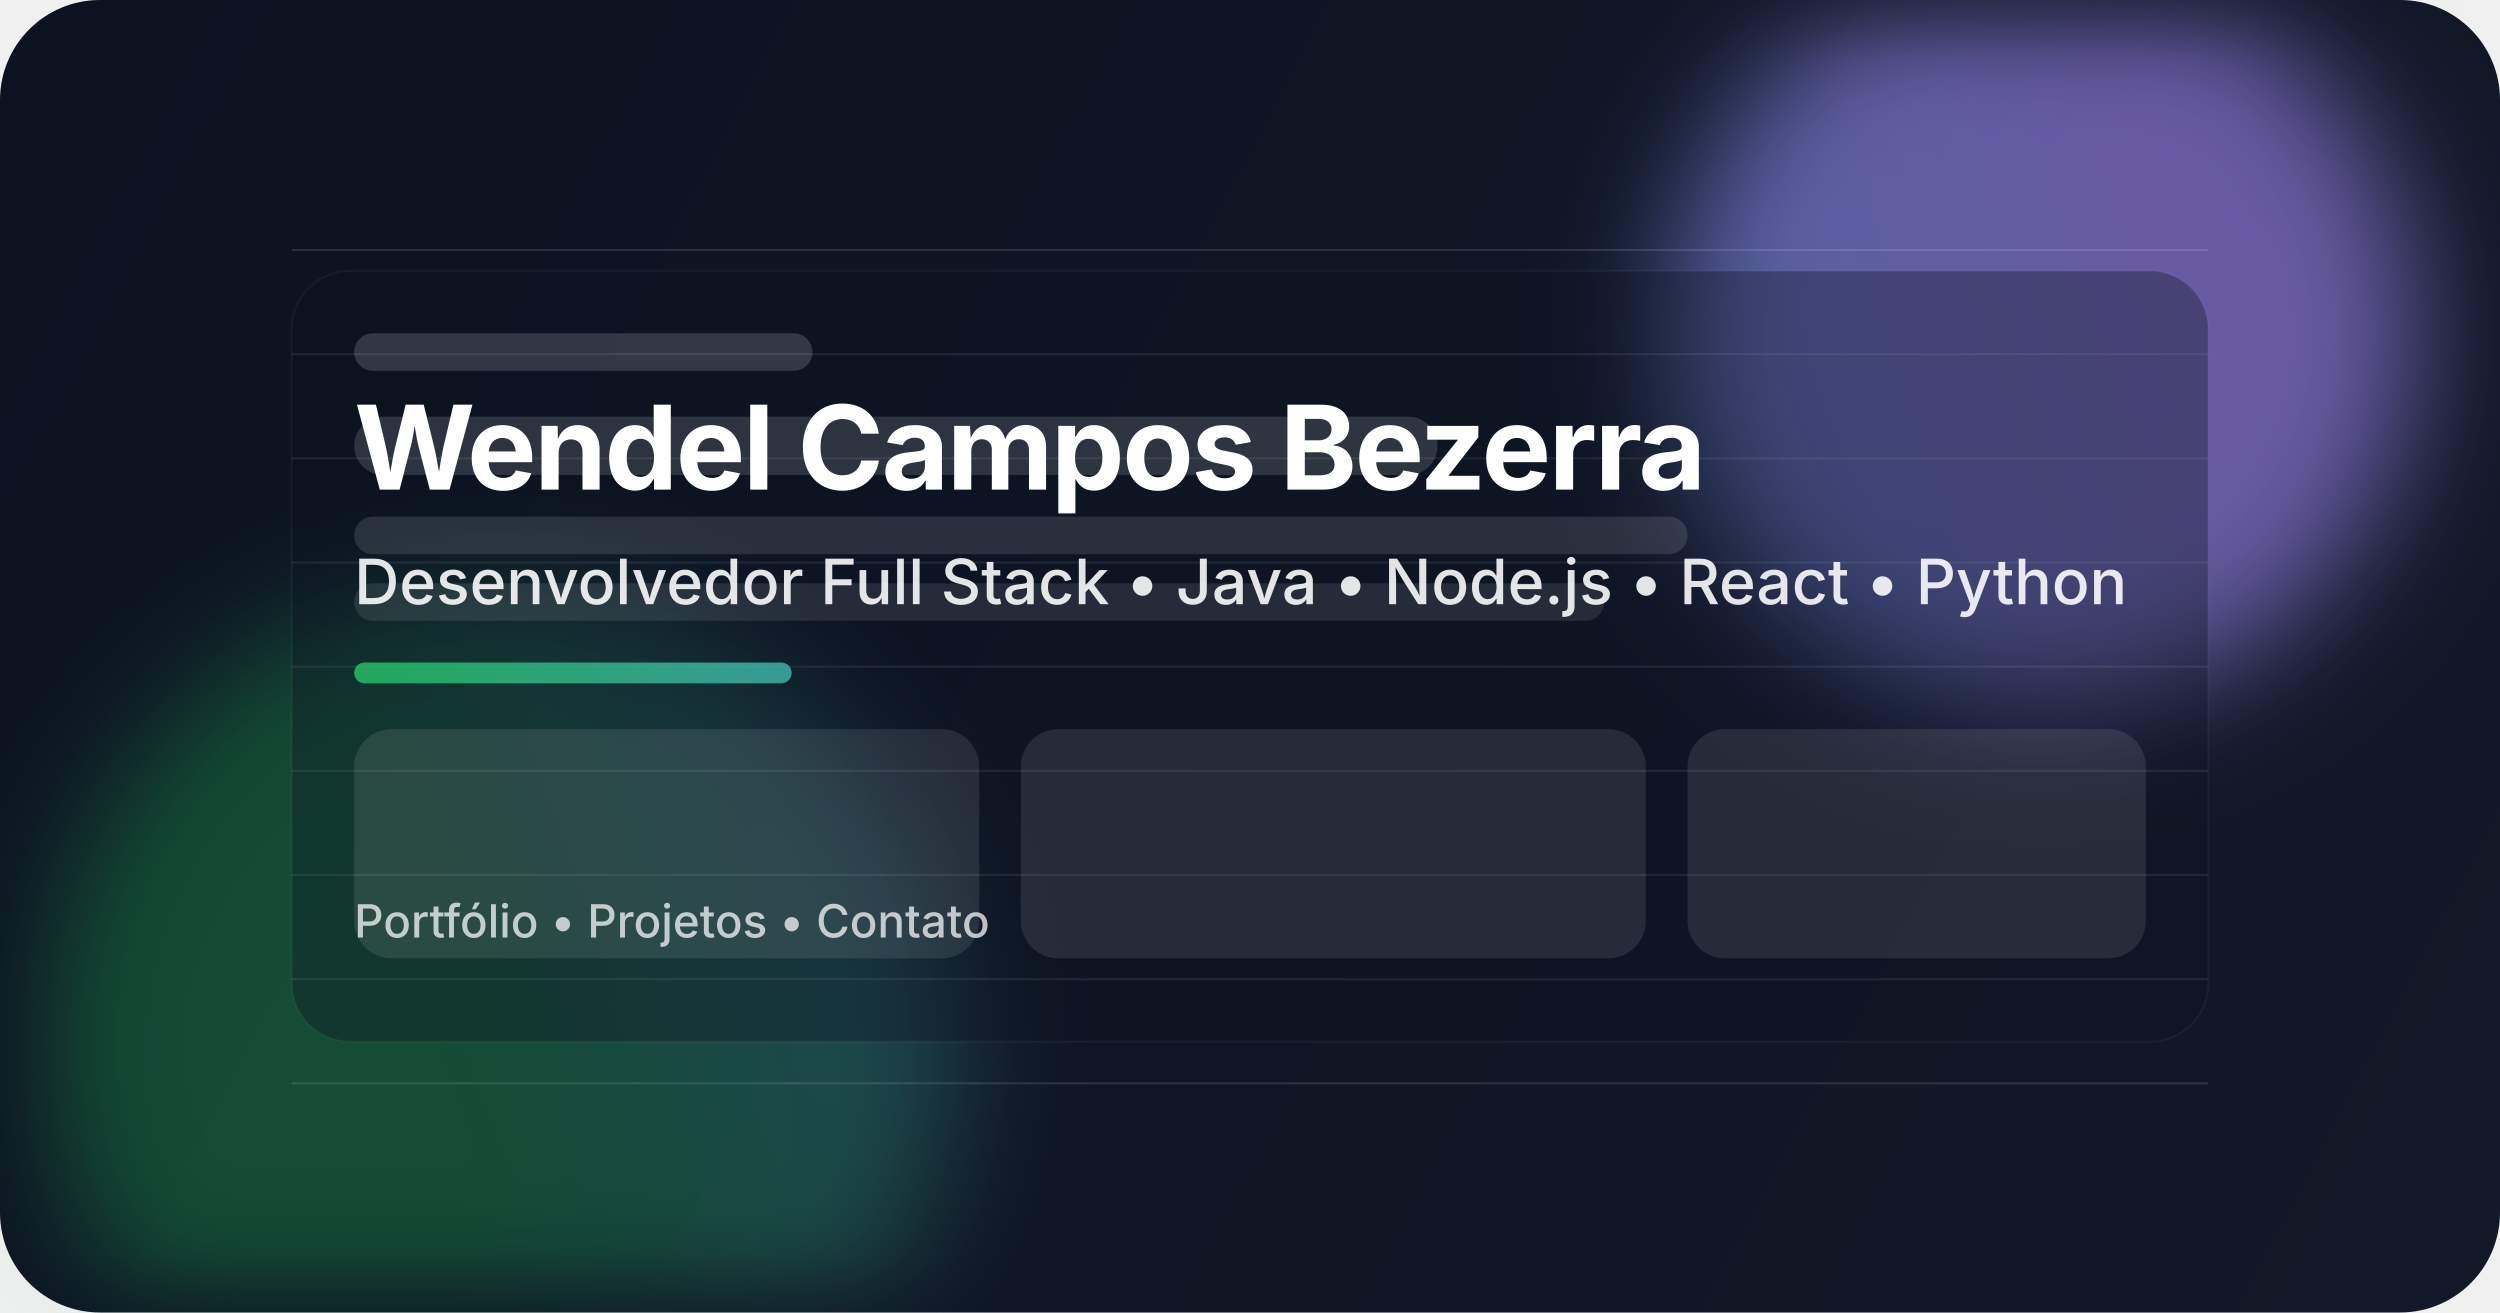
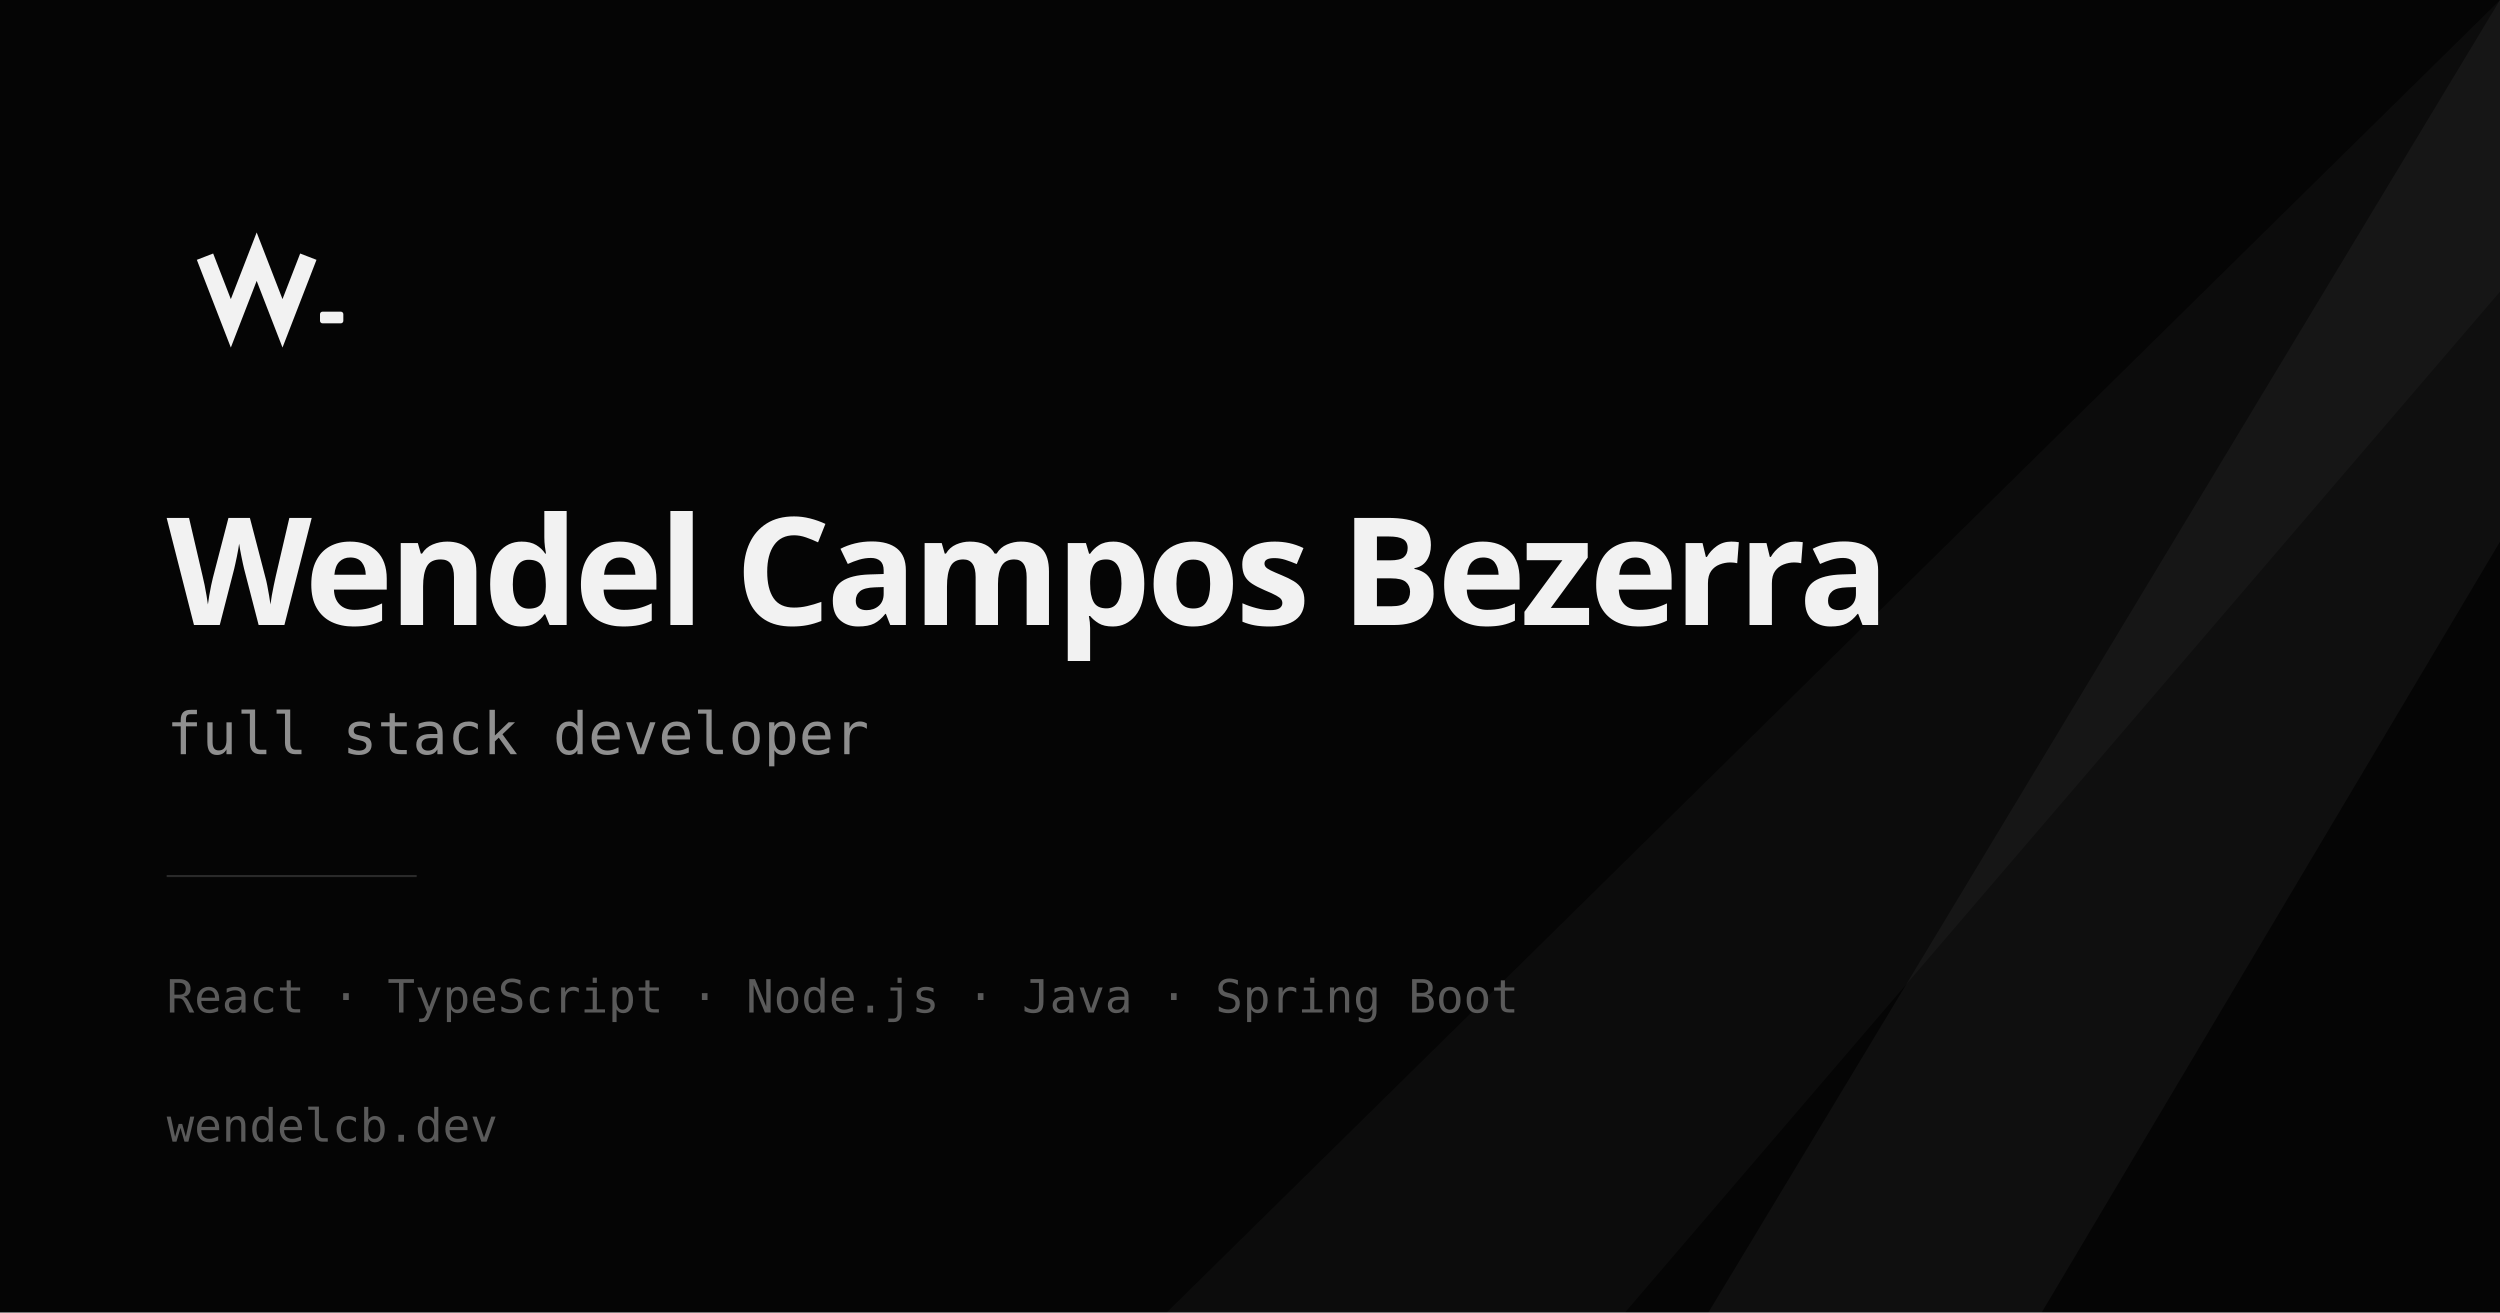
- <svg xmlns="http://www.w3.org/2000/svg" width="1200" height="630" viewBox="0 0 1200 630" fill="none">
-   <defs>
-     <linearGradient id="bg" x1="0" y1="0" x2="1200" y2="630" gradientUnits="userSpaceOnUse">
-       <stop offset="0" stop-color="#0B1220" />
-       <stop offset="1" stop-color="#111827" />
-     </linearGradient>
-     <linearGradient id="accent" x1="180" y1="420" x2="1020" y2="120" gradientUnits="userSpaceOnUse">
-       <stop offset="0" stop-color="#22C55E" stop-opacity="0.9" />
-       <stop offset="0.5" stop-color="#60A5FA" stop-opacity="0.9" />
-       <stop offset="1" stop-color="#A78BFA" stop-opacity="0.9" />
-     </linearGradient>
-     <filter id="blur" x="-20%" y="-20%" width="140%" height="140%" color-interpolation-filters="sRGB">
-       <feGaussianBlur stdDeviation="30" />
-     </filter>
-   </defs>
-   <rect width="1200" height="630" rx="48" fill="url(#bg)" />
-   <circle cx="980" cy="160" r="180" fill="url(#accent)" filter="url(#blur)" opacity="0.65" />
-   <circle cx="240" cy="500" r="220" fill="url(#accent)" filter="url(#blur)" opacity="0.35" />
-   <g opacity="0.12" stroke="#FFFFFF">
-     <path d="M140 120H1060" />
-     <path d="M140 170H1060" />
-     <path d="M140 220H1060" />
-     <path d="M140 270H1060" />
-     <path d="M140 320H1060" />
-     <path d="M140 370H1060" />
-     <path d="M140 420H1060" />
-     <path d="M140 470H1060" />
-     <path d="M140 520H1060" />
+ <svg xmlns="http://www.w3.org/2000/svg" viewBox="0 0 1200 630" width="1200" height="630">
+   <rect width="1200" height="630" fill="#050505" />
+   <path d="M1200 0 L560 630 L780 630 L1200 140 Z" fill="#FFFFFF" opacity="0.03" />
+   <path d="M1200 0 L820 630 L980 630 L1200 260 Z" fill="#FFFFFF" opacity="0.04" />
+   <g transform="translate(80 88) scale(0.2)">
+     <path d="M92 176 L154 336 L216 176 L278 336 L340 176" fill="none" stroke="#F2F2F2" stroke-width="42" stroke-linecap="butt" stroke-linejoin="miter" />
+     <rect x="368" y="308" width="56" height="28" rx="6" fill="#F2F2F2" />
  </g>
-   <g>
-     <rect x="140" y="130" width="920" height="370" rx="28" fill="#0B1220" opacity="0.35" stroke="#FFFFFF" stroke-opacity="0.12" />
-     <rect x="170" y="160" width="220" height="18" rx="9" fill="#FFFFFF" opacity="0.16" />
-     <rect x="170" y="200" width="520" height="28" rx="14" fill="#FFFFFF" opacity="0.14" />
-     <rect x="170" y="248" width="640" height="18" rx="9" fill="#FFFFFF" opacity="0.12" />
-     <rect x="170" y="280" width="600" height="18" rx="9" fill="#FFFFFF" opacity="0.10" />
-     <rect x="170" y="350" width="300" height="110" rx="18" fill="#FFFFFF" opacity="0.10" />
-     <rect x="490" y="350" width="300" height="110" rx="18" fill="#FFFFFF" opacity="0.10" />
-     <rect x="810" y="350" width="220" height="110" rx="18" fill="#FFFFFF" opacity="0.10" />
-   </g>
-   <g font-family="Inter, system-ui, -apple-system, Segoe UI, Roboto, Arial, sans-serif" fill="#FFFFFF">
-     <text x="170" y="235" font-size="56" font-weight="700" letter-spacing="-0.02em">Wendel Campos Bezerra</text>
-     <text x="170" y="290" font-size="30" font-weight="500" opacity="0.88">Desenvolvedor Full Stack • Java • Node.js • React • Python</text>
-     <text x="170" y="450" font-size="22" font-weight="500" opacity="0.72">Portfólio • Projetos • Contato</text>
-   </g>
-   <g>
-     <rect x="170" y="318" width="210" height="10" rx="5" fill="url(#accent)" opacity="0.9" />
-   </g>
+   <text x="80" y="300" font-family="'Space Grotesk','Segoe UI',sans-serif" font-size="72" font-weight="600" letter-spacing="-2" fill="#F2F2F2">Wendel Campos Bezerra</text>
+   <text x="80" y="362" font-family="'JetBrains Mono',monospace" font-size="28" fill="#8F8F8F">full stack developer</text>
+   <rect x="80" y="420" width="120" height="1" fill="#2A2A2A" />
+   <text x="80" y="486" font-family="'JetBrains Mono',monospace" font-size="22" fill="#5A5A5A">React · TypeScript · Node.js · Java · Spring Boot</text>
+   <text x="80" y="548" font-family="'JetBrains Mono',monospace" font-size="22" fill="#5A5A5A">wendelcb.dev</text>
</svg>
